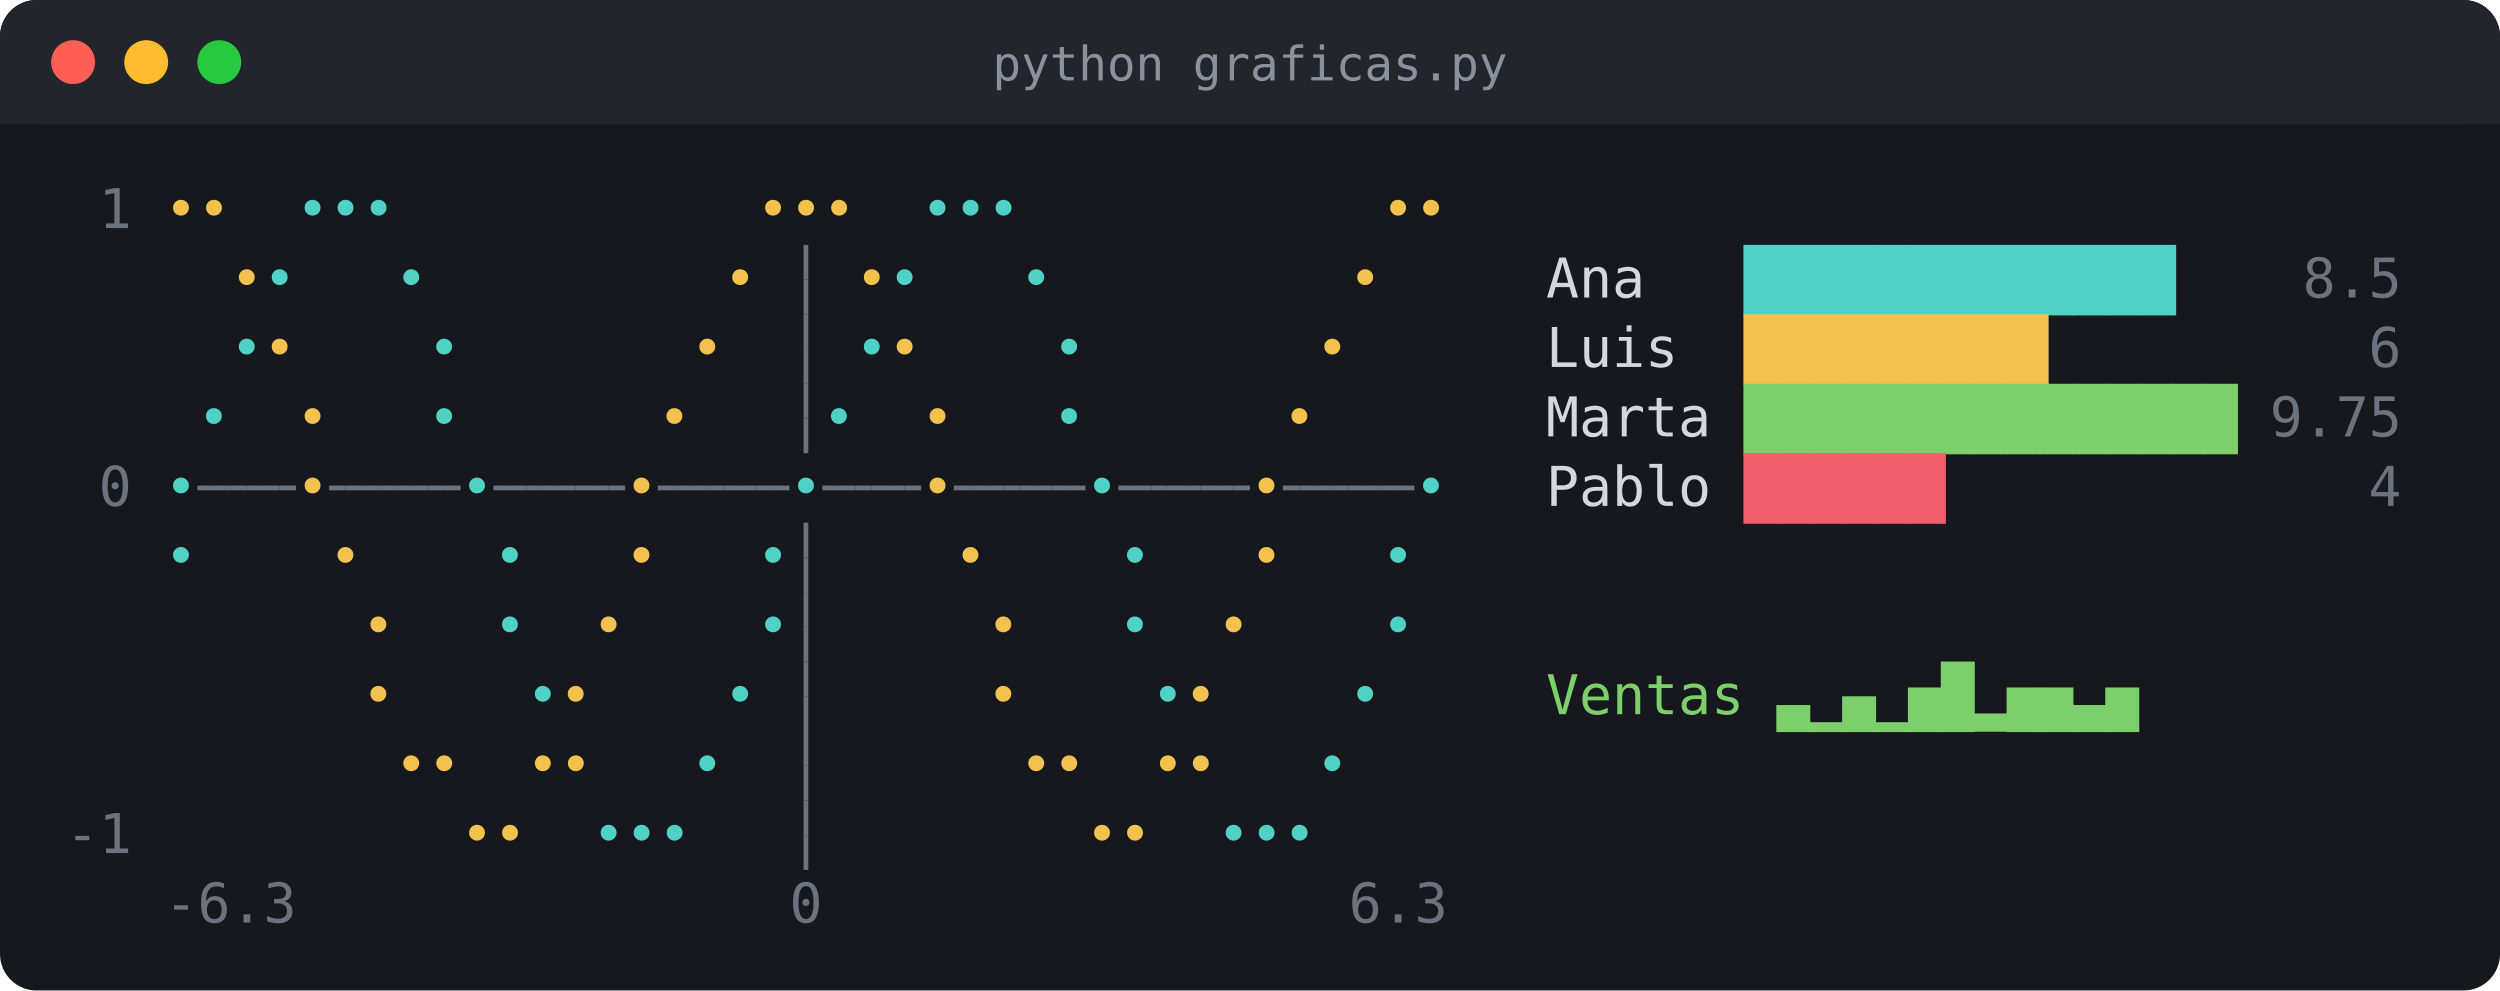
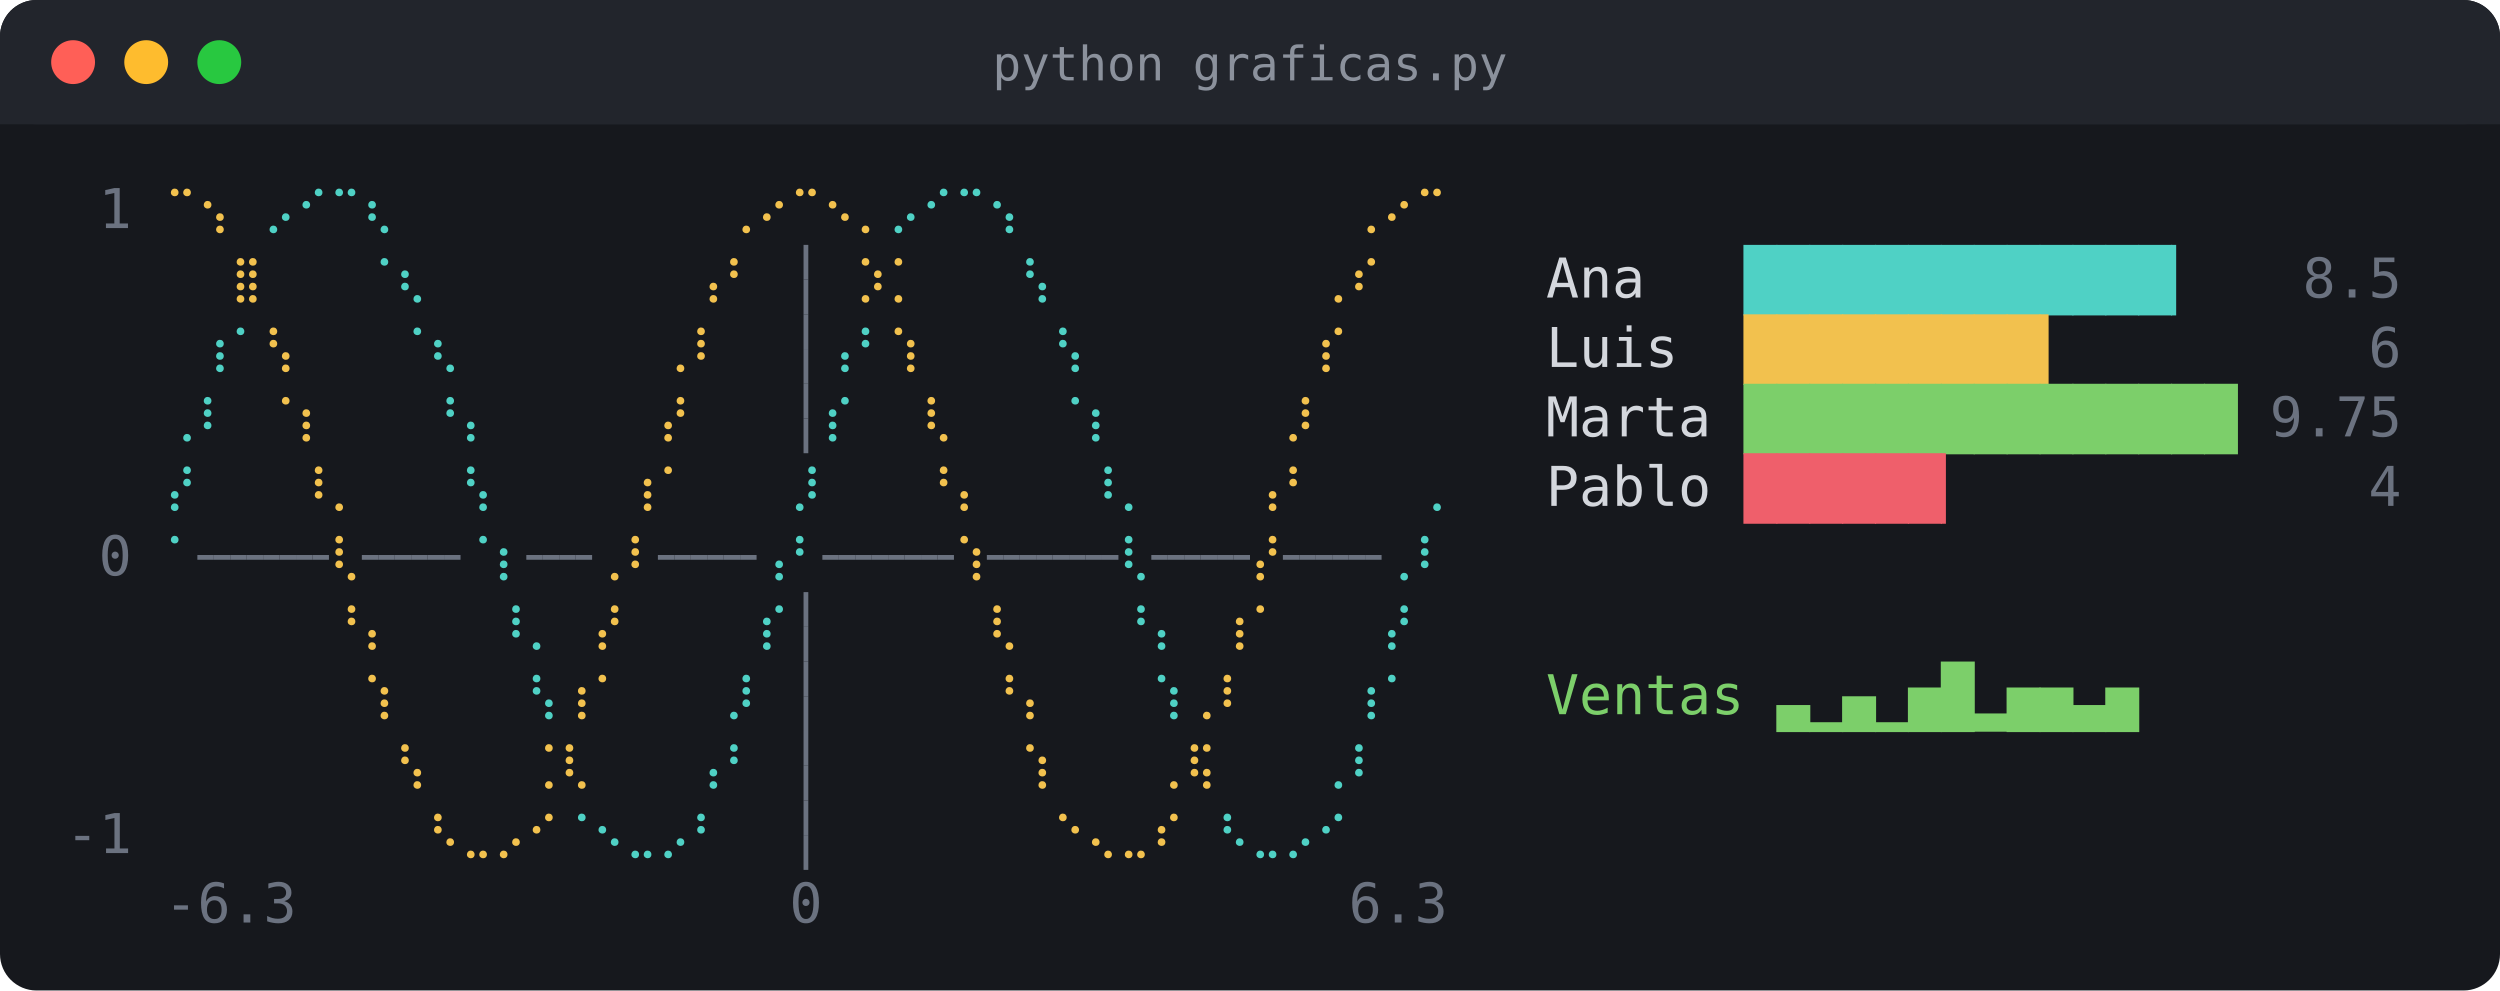
<svg xmlns="http://www.w3.org/2000/svg" width="684" height="271" viewBox="0 0 684 271">
  <rect width="684" height="271" rx="10" fill="#16181d" />
  <rect width="684" height="34" rx="10" fill="#22252c" />
  <rect y="24" width="684" height="10" fill="#22252c" />
  <circle cx="20" cy="17" r="6" fill="#ff5f57" />
  <circle cx="40" cy="17" r="6" fill="#febc2e" />
  <circle cx="60" cy="17" r="6" fill="#28c840" />
  <text x="342.0" y="22" text-anchor="middle" fill="#8b919c" font-size="13" font-family="ui-monospace,SFMono-Regular,Consolas,Menlo,monospace">python graficas.py</text>
  <g shape-rendering="crispEdges" />
  <g>
    <line x1="220.5" y1="76.5" x2="220.5" y2="67.0" stroke="#6b7280" stroke-width="1.3" />
    <line x1="220.5" y1="76.5" x2="220.5" y2="86.0" stroke="#6b7280" stroke-width="1.3" />
  </g>
  <rect x="477.0" y="67.0" width="9.3" height="19.3" fill="#4fd1c5" />
  <rect x="486.0" y="67.0" width="9.3" height="19.3" fill="#4fd1c5" />
  <rect x="495.0" y="67.0" width="9.3" height="19.3" fill="#4fd1c5" />
  <rect x="504.0" y="67.0" width="9.3" height="19.3" fill="#4fd1c5" />
  <rect x="513.0" y="67.0" width="9.3" height="19.3" fill="#4fd1c5" />
  <rect x="522.0" y="67.0" width="9.3" height="19.3" fill="#4fd1c5" />
  <rect x="531.0" y="67.0" width="9.3" height="19.3" fill="#4fd1c5" />
  <rect x="540.0" y="67.0" width="9.3" height="19.3" fill="#4fd1c5" />
  <rect x="549.0" y="67.0" width="9.3" height="19.3" fill="#4fd1c5" />
  <rect x="558.0" y="67.0" width="9.3" height="19.3" fill="#4fd1c5" />
  <rect x="567.0" y="67.0" width="9.3" height="19.3" fill="#4fd1c5" />
  <rect x="576.0" y="67.0" width="9.3" height="19.3" fill="#4fd1c5" />
  <rect x="585.0" y="67.0" width="9.3" height="19.3" fill="#4fd1c5" />
  <rect x="594.0" y="67.0" width="1.4" height="19.3" fill="#4fd1c5" />
  <g>
    <line x1="220.5" y1="95.5" x2="220.5" y2="86.0" stroke="#6b7280" stroke-width="1.3" />
    <line x1="220.5" y1="95.5" x2="220.5" y2="105.0" stroke="#6b7280" stroke-width="1.3" />
  </g>
  <rect x="477.0" y="86.0" width="9.3" height="19.3" fill="#f2c14e" />
  <rect x="486.0" y="86.0" width="9.3" height="19.3" fill="#f2c14e" />
  <rect x="495.0" y="86.0" width="9.3" height="19.3" fill="#f2c14e" />
  <rect x="504.0" y="86.0" width="9.3" height="19.3" fill="#f2c14e" />
  <rect x="513.0" y="86.0" width="9.3" height="19.3" fill="#f2c14e" />
  <rect x="522.0" y="86.0" width="9.3" height="19.3" fill="#f2c14e" />
  <rect x="531.0" y="86.0" width="9.3" height="19.3" fill="#f2c14e" />
  <rect x="540.0" y="86.0" width="9.3" height="19.3" fill="#f2c14e" />
  <rect x="549.0" y="86.0" width="9.3" height="19.3" fill="#f2c14e" />
  <rect x="558.0" y="86.0" width="2.5" height="19.3" fill="#f2c14e" />
  <g>
    <line x1="220.5" y1="114.5" x2="220.5" y2="105.0" stroke="#6b7280" stroke-width="1.3" />
    <line x1="220.5" y1="114.5" x2="220.5" y2="124.0" stroke="#6b7280" stroke-width="1.3" />
  </g>
  <rect x="477.0" y="105.0" width="9.3" height="19.3" fill="#7ccf6a" />
  <rect x="486.0" y="105.0" width="9.3" height="19.3" fill="#7ccf6a" />
  <rect x="495.0" y="105.0" width="9.3" height="19.3" fill="#7ccf6a" />
  <rect x="504.0" y="105.0" width="9.3" height="19.3" fill="#7ccf6a" />
  <rect x="513.0" y="105.0" width="9.3" height="19.3" fill="#7ccf6a" />
  <rect x="522.0" y="105.0" width="9.3" height="19.3" fill="#7ccf6a" />
  <rect x="531.0" y="105.0" width="9.3" height="19.3" fill="#7ccf6a" />
  <rect x="540.0" y="105.0" width="9.3" height="19.3" fill="#7ccf6a" />
  <rect x="549.0" y="105.0" width="9.3" height="19.3" fill="#7ccf6a" />
  <rect x="558.0" y="105.0" width="9.3" height="19.3" fill="#7ccf6a" />
  <rect x="567.0" y="105.0" width="9.3" height="19.3" fill="#7ccf6a" />
  <rect x="576.0" y="105.0" width="9.3" height="19.3" fill="#7ccf6a" />
  <rect x="585.0" y="105.0" width="9.3" height="19.3" fill="#7ccf6a" />
  <rect x="594.0" y="105.0" width="9.3" height="19.3" fill="#7ccf6a" />
  <rect x="603.0" y="105.0" width="9.3" height="19.3" fill="#7ccf6a" />
-   <g>
-     <line x1="58.5" y1="133.5" x2="54.0" y2="133.5" stroke="#6b7280" stroke-width="1.3" />
-     <line x1="58.5" y1="133.5" x2="63.0" y2="133.5" stroke="#6b7280" stroke-width="1.3" />
-   </g>
-   <g>
-     <line x1="67.5" y1="133.5" x2="63.0" y2="133.5" stroke="#6b7280" stroke-width="1.3" />
-     <line x1="67.5" y1="133.5" x2="72.0" y2="133.5" stroke="#6b7280" stroke-width="1.3" />
-   </g>
-   <g>
-     <line x1="76.5" y1="133.5" x2="72.0" y2="133.5" stroke="#6b7280" stroke-width="1.3" />
-     <line x1="76.5" y1="133.5" x2="81.0" y2="133.5" stroke="#6b7280" stroke-width="1.3" />
-   </g>
-   <g>
-     <line x1="94.5" y1="133.5" x2="90.0" y2="133.5" stroke="#6b7280" stroke-width="1.3" />
-     <line x1="94.5" y1="133.5" x2="99.0" y2="133.5" stroke="#6b7280" stroke-width="1.3" />
-   </g>
-   <g>
-     <line x1="103.5" y1="133.5" x2="99.0" y2="133.5" stroke="#6b7280" stroke-width="1.3" />
-     <line x1="103.5" y1="133.5" x2="108.0" y2="133.5" stroke="#6b7280" stroke-width="1.3" />
-   </g>
-   <g>
-     <line x1="112.5" y1="133.5" x2="108.0" y2="133.5" stroke="#6b7280" stroke-width="1.3" />
-     <line x1="112.5" y1="133.5" x2="117.0" y2="133.5" stroke="#6b7280" stroke-width="1.3" />
-   </g>
-   <g>
-     <line x1="121.5" y1="133.5" x2="117.0" y2="133.5" stroke="#6b7280" stroke-width="1.3" />
-     <line x1="121.5" y1="133.5" x2="126.0" y2="133.5" stroke="#6b7280" stroke-width="1.3" />
-   </g>
-   <g>
-     <line x1="139.5" y1="133.5" x2="135.0" y2="133.5" stroke="#6b7280" stroke-width="1.3" />
-     <line x1="139.5" y1="133.5" x2="144.0" y2="133.5" stroke="#6b7280" stroke-width="1.3" />
-   </g>
-   <g>
-     <line x1="148.5" y1="133.5" x2="144.0" y2="133.5" stroke="#6b7280" stroke-width="1.3" />
-     <line x1="148.5" y1="133.5" x2="153.0" y2="133.5" stroke="#6b7280" stroke-width="1.3" />
-   </g>
-   <g>
-     <line x1="157.5" y1="133.5" x2="153.0" y2="133.5" stroke="#6b7280" stroke-width="1.3" />
-     <line x1="157.5" y1="133.5" x2="162.0" y2="133.5" stroke="#6b7280" stroke-width="1.3" />
-   </g>
-   <g>
-     <line x1="166.5" y1="133.5" x2="162.0" y2="133.5" stroke="#6b7280" stroke-width="1.3" />
-     <line x1="166.5" y1="133.5" x2="171.0" y2="133.5" stroke="#6b7280" stroke-width="1.3" />
-   </g>
-   <g>
-     <line x1="184.5" y1="133.5" x2="180.0" y2="133.5" stroke="#6b7280" stroke-width="1.3" />
-     <line x1="184.5" y1="133.5" x2="189.0" y2="133.5" stroke="#6b7280" stroke-width="1.3" />
-   </g>
-   <g>
-     <line x1="193.5" y1="133.5" x2="189.0" y2="133.5" stroke="#6b7280" stroke-width="1.3" />
-     <line x1="193.5" y1="133.5" x2="198.0" y2="133.5" stroke="#6b7280" stroke-width="1.3" />
-   </g>
-   <g>
-     <line x1="202.5" y1="133.5" x2="198.0" y2="133.5" stroke="#6b7280" stroke-width="1.3" />
-     <line x1="202.5" y1="133.5" x2="207.0" y2="133.5" stroke="#6b7280" stroke-width="1.3" />
-   </g>
-   <g>
-     <line x1="211.5" y1="133.5" x2="207.0" y2="133.5" stroke="#6b7280" stroke-width="1.3" />
-     <line x1="211.5" y1="133.5" x2="216.0" y2="133.5" stroke="#6b7280" stroke-width="1.3" />
-   </g>
-   <g>
-     <line x1="229.5" y1="133.5" x2="225.0" y2="133.5" stroke="#6b7280" stroke-width="1.3" />
-     <line x1="229.5" y1="133.5" x2="234.0" y2="133.5" stroke="#6b7280" stroke-width="1.3" />
-   </g>
-   <g>
-     <line x1="238.5" y1="133.5" x2="234.0" y2="133.5" stroke="#6b7280" stroke-width="1.3" />
-     <line x1="238.5" y1="133.5" x2="243.0" y2="133.5" stroke="#6b7280" stroke-width="1.3" />
-   </g>
-   <g>
-     <line x1="247.5" y1="133.5" x2="243.0" y2="133.5" stroke="#6b7280" stroke-width="1.3" />
-     <line x1="247.5" y1="133.5" x2="252.0" y2="133.5" stroke="#6b7280" stroke-width="1.3" />
-   </g>
-   <g>
-     <line x1="265.5" y1="133.5" x2="261.0" y2="133.5" stroke="#6b7280" stroke-width="1.3" />
-     <line x1="265.5" y1="133.5" x2="270.0" y2="133.5" stroke="#6b7280" stroke-width="1.3" />
-   </g>
-   <g>
-     <line x1="274.5" y1="133.5" x2="270.0" y2="133.5" stroke="#6b7280" stroke-width="1.3" />
-     <line x1="274.5" y1="133.5" x2="279.0" y2="133.5" stroke="#6b7280" stroke-width="1.3" />
-   </g>
-   <g>
-     <line x1="283.5" y1="133.5" x2="279.0" y2="133.5" stroke="#6b7280" stroke-width="1.3" />
-     <line x1="283.5" y1="133.5" x2="288.0" y2="133.5" stroke="#6b7280" stroke-width="1.3" />
-   </g>
-   <g>
-     <line x1="292.5" y1="133.5" x2="288.0" y2="133.5" stroke="#6b7280" stroke-width="1.3" />
-     <line x1="292.5" y1="133.5" x2="297.0" y2="133.5" stroke="#6b7280" stroke-width="1.3" />
-   </g>
-   <g>
-     <line x1="310.5" y1="133.5" x2="306.0" y2="133.5" stroke="#6b7280" stroke-width="1.3" />
-     <line x1="310.5" y1="133.5" x2="315.0" y2="133.5" stroke="#6b7280" stroke-width="1.3" />
-   </g>
-   <g>
-     <line x1="319.5" y1="133.5" x2="315.0" y2="133.5" stroke="#6b7280" stroke-width="1.3" />
-     <line x1="319.5" y1="133.5" x2="324.0" y2="133.5" stroke="#6b7280" stroke-width="1.3" />
-   </g>
-   <g>
-     <line x1="328.5" y1="133.5" x2="324.0" y2="133.5" stroke="#6b7280" stroke-width="1.3" />
-     <line x1="328.5" y1="133.5" x2="333.0" y2="133.5" stroke="#6b7280" stroke-width="1.3" />
-   </g>
-   <g>
-     <line x1="337.5" y1="133.5" x2="333.0" y2="133.5" stroke="#6b7280" stroke-width="1.3" />
-     <line x1="337.5" y1="133.5" x2="342.0" y2="133.5" stroke="#6b7280" stroke-width="1.3" />
-   </g>
-   <g>
-     <line x1="355.5" y1="133.5" x2="351.0" y2="133.5" stroke="#6b7280" stroke-width="1.3" />
-     <line x1="355.5" y1="133.5" x2="360.0" y2="133.5" stroke="#6b7280" stroke-width="1.3" />
-   </g>
-   <g>
-     <line x1="364.5" y1="133.5" x2="360.0" y2="133.5" stroke="#6b7280" stroke-width="1.3" />
-     <line x1="364.5" y1="133.5" x2="369.0" y2="133.5" stroke="#6b7280" stroke-width="1.3" />
-   </g>
-   <g>
-     <line x1="373.5" y1="133.5" x2="369.0" y2="133.5" stroke="#6b7280" stroke-width="1.3" />
-     <line x1="373.5" y1="133.5" x2="378.0" y2="133.5" stroke="#6b7280" stroke-width="1.3" />
-   </g>
-   <g>
-     <line x1="382.5" y1="133.5" x2="378.0" y2="133.5" stroke="#6b7280" stroke-width="1.3" />
-     <line x1="382.5" y1="133.5" x2="387.0" y2="133.5" stroke="#6b7280" stroke-width="1.3" />
-   </g>
  <rect x="477.0" y="124.0" width="9.3" height="19.3" fill="#ef5f6b" />
  <rect x="486.0" y="124.0" width="9.3" height="19.3" fill="#ef5f6b" />
  <rect x="495.0" y="124.0" width="9.3" height="19.3" fill="#ef5f6b" />
  <rect x="504.0" y="124.0" width="9.3" height="19.3" fill="#ef5f6b" />
  <rect x="513.0" y="124.0" width="9.3" height="19.3" fill="#ef5f6b" />
  <rect x="522.0" y="124.0" width="9.3" height="19.3" fill="#ef5f6b" />
  <rect x="531.0" y="124.0" width="1.4" height="19.3" fill="#ef5f6b" />
  <g>
-     <line x1="220.5" y1="152.5" x2="220.5" y2="143.0" stroke="#6b7280" stroke-width="1.3" />
-     <line x1="220.5" y1="152.5" x2="220.5" y2="162.0" stroke="#6b7280" stroke-width="1.3" />
+     <line x1="58.5" y1="152.5" x2="54.0" y2="152.5" stroke="#6b7280" stroke-width="1.3" />
+     <line x1="58.5" y1="152.5" x2="63.0" y2="152.5" stroke="#6b7280" stroke-width="1.3" />
+   </g>
+   <g>
+     <line x1="67.5" y1="152.5" x2="63.0" y2="152.5" stroke="#6b7280" stroke-width="1.3" />
+     <line x1="67.5" y1="152.5" x2="72.0" y2="152.5" stroke="#6b7280" stroke-width="1.3" />
+   </g>
+   <g>
+     <line x1="76.5" y1="152.5" x2="72.0" y2="152.5" stroke="#6b7280" stroke-width="1.3" />
+     <line x1="76.5" y1="152.5" x2="81.0" y2="152.5" stroke="#6b7280" stroke-width="1.3" />
+   </g>
+   <g>
+     <line x1="85.5" y1="152.5" x2="81.0" y2="152.5" stroke="#6b7280" stroke-width="1.3" />
+     <line x1="85.5" y1="152.5" x2="90.0" y2="152.5" stroke="#6b7280" stroke-width="1.3" />
+   </g>
+   <g>
+     <line x1="103.5" y1="152.5" x2="99.0" y2="152.5" stroke="#6b7280" stroke-width="1.3" />
+     <line x1="103.5" y1="152.5" x2="108.0" y2="152.5" stroke="#6b7280" stroke-width="1.3" />
+   </g>
+   <g>
+     <line x1="112.5" y1="152.5" x2="108.0" y2="152.5" stroke="#6b7280" stroke-width="1.3" />
+     <line x1="112.5" y1="152.5" x2="117.0" y2="152.5" stroke="#6b7280" stroke-width="1.3" />
+   </g>
+   <g>
+     <line x1="121.5" y1="152.5" x2="117.0" y2="152.5" stroke="#6b7280" stroke-width="1.3" />
+     <line x1="121.5" y1="152.5" x2="126.0" y2="152.5" stroke="#6b7280" stroke-width="1.3" />
+   </g>
+   <g>
+     <line x1="148.5" y1="152.5" x2="144.0" y2="152.5" stroke="#6b7280" stroke-width="1.3" />
+     <line x1="148.5" y1="152.5" x2="153.0" y2="152.5" stroke="#6b7280" stroke-width="1.3" />
+   </g>
+   <g>
+     <line x1="157.5" y1="152.5" x2="153.0" y2="152.5" stroke="#6b7280" stroke-width="1.3" />
+     <line x1="157.5" y1="152.5" x2="162.0" y2="152.5" stroke="#6b7280" stroke-width="1.3" />
+   </g>
+   <g>
+     <line x1="184.5" y1="152.5" x2="180.0" y2="152.5" stroke="#6b7280" stroke-width="1.3" />
+     <line x1="184.5" y1="152.5" x2="189.0" y2="152.5" stroke="#6b7280" stroke-width="1.3" />
+   </g>
+   <g>
+     <line x1="193.5" y1="152.5" x2="189.0" y2="152.5" stroke="#6b7280" stroke-width="1.3" />
+     <line x1="193.5" y1="152.5" x2="198.0" y2="152.5" stroke="#6b7280" stroke-width="1.3" />
+   </g>
+   <g>
+     <line x1="202.5" y1="152.5" x2="198.0" y2="152.5" stroke="#6b7280" stroke-width="1.3" />
+     <line x1="202.5" y1="152.5" x2="207.0" y2="152.5" stroke="#6b7280" stroke-width="1.3" />
+   </g>
+   <g>
+     <line x1="229.5" y1="152.5" x2="225.0" y2="152.5" stroke="#6b7280" stroke-width="1.3" />
+     <line x1="229.5" y1="152.5" x2="234.0" y2="152.5" stroke="#6b7280" stroke-width="1.3" />
+   </g>
+   <g>
+     <line x1="238.5" y1="152.5" x2="234.0" y2="152.5" stroke="#6b7280" stroke-width="1.3" />
+     <line x1="238.5" y1="152.5" x2="243.0" y2="152.5" stroke="#6b7280" stroke-width="1.3" />
+   </g>
+   <g>
+     <line x1="247.5" y1="152.5" x2="243.0" y2="152.5" stroke="#6b7280" stroke-width="1.3" />
+     <line x1="247.5" y1="152.5" x2="252.0" y2="152.5" stroke="#6b7280" stroke-width="1.3" />
+   </g>
+   <g>
+     <line x1="256.5" y1="152.5" x2="252.0" y2="152.5" stroke="#6b7280" stroke-width="1.3" />
+     <line x1="256.5" y1="152.5" x2="261.0" y2="152.5" stroke="#6b7280" stroke-width="1.3" />
+   </g>
+   <g>
+     <line x1="274.5" y1="152.5" x2="270.0" y2="152.5" stroke="#6b7280" stroke-width="1.3" />
+     <line x1="274.5" y1="152.5" x2="279.0" y2="152.5" stroke="#6b7280" stroke-width="1.3" />
+   </g>
+   <g>
+     <line x1="283.5" y1="152.5" x2="279.0" y2="152.5" stroke="#6b7280" stroke-width="1.3" />
+     <line x1="283.5" y1="152.5" x2="288.0" y2="152.5" stroke="#6b7280" stroke-width="1.3" />
+   </g>
+   <g>
+     <line x1="292.5" y1="152.5" x2="288.0" y2="152.5" stroke="#6b7280" stroke-width="1.3" />
+     <line x1="292.5" y1="152.5" x2="297.0" y2="152.5" stroke="#6b7280" stroke-width="1.3" />
+   </g>
+   <g>
+     <line x1="301.5" y1="152.5" x2="297.0" y2="152.5" stroke="#6b7280" stroke-width="1.3" />
+     <line x1="301.5" y1="152.5" x2="306.0" y2="152.5" stroke="#6b7280" stroke-width="1.3" />
+   </g>
+   <g>
+     <line x1="319.5" y1="152.5" x2="315.0" y2="152.5" stroke="#6b7280" stroke-width="1.3" />
+     <line x1="319.5" y1="152.5" x2="324.0" y2="152.5" stroke="#6b7280" stroke-width="1.3" />
+   </g>
+   <g>
+     <line x1="328.5" y1="152.5" x2="324.0" y2="152.5" stroke="#6b7280" stroke-width="1.3" />
+     <line x1="328.5" y1="152.5" x2="333.0" y2="152.5" stroke="#6b7280" stroke-width="1.3" />
+   </g>
+   <g>
+     <line x1="337.5" y1="152.5" x2="333.0" y2="152.5" stroke="#6b7280" stroke-width="1.3" />
+     <line x1="337.5" y1="152.5" x2="342.0" y2="152.5" stroke="#6b7280" stroke-width="1.3" />
+   </g>
+   <g>
+     <line x1="355.5" y1="152.5" x2="351.0" y2="152.5" stroke="#6b7280" stroke-width="1.3" />
+     <line x1="355.5" y1="152.5" x2="360.0" y2="152.5" stroke="#6b7280" stroke-width="1.3" />
+   </g>
+   <g>
+     <line x1="364.5" y1="152.5" x2="360.0" y2="152.5" stroke="#6b7280" stroke-width="1.3" />
+     <line x1="364.5" y1="152.5" x2="369.0" y2="152.5" stroke="#6b7280" stroke-width="1.3" />
+   </g>
+   <g>
+     <line x1="373.5" y1="152.5" x2="369.0" y2="152.5" stroke="#6b7280" stroke-width="1.3" />
+     <line x1="373.5" y1="152.5" x2="378.0" y2="152.5" stroke="#6b7280" stroke-width="1.3" />
  </g>
  <g>
    <line x1="220.5" y1="171.5" x2="220.5" y2="162.0" stroke="#6b7280" stroke-width="1.3" />
    <line x1="220.5" y1="171.5" x2="220.5" y2="181.0" stroke="#6b7280" stroke-width="1.3" />
  </g>
  <g>
    <line x1="220.5" y1="190.5" x2="220.5" y2="181.0" stroke="#6b7280" stroke-width="1.3" />
    <line x1="220.5" y1="190.5" x2="220.5" y2="200.0" stroke="#6b7280" stroke-width="1.3" />
  </g>
  <rect x="486.0" y="192.9" width="9.3" height="7.4" fill="#7ccf6a" />
  <rect x="495.0" y="197.6" width="9.3" height="2.7" fill="#7ccf6a" />
  <rect x="504.0" y="190.5" width="9.3" height="9.8" fill="#7ccf6a" />
  <rect x="513.0" y="197.6" width="9.3" height="2.7" fill="#7ccf6a" />
  <rect x="522.0" y="188.1" width="9.3" height="12.2" fill="#7ccf6a" />
  <rect x="531.0" y="181.0" width="9.3" height="19.3" fill="#7ccf6a" />
  <rect x="540.0" y="195.2" width="9.3" height="5.0" fill="#7ccf6a" />
  <rect x="549.0" y="188.1" width="9.3" height="12.2" fill="#7ccf6a" />
  <rect x="558.0" y="188.1" width="9.3" height="12.2" fill="#7ccf6a" />
  <rect x="567.0" y="192.9" width="9.3" height="7.4" fill="#7ccf6a" />
  <rect x="576.0" y="188.1" width="9.3" height="12.2" fill="#7ccf6a" />
  <g>
    <line x1="220.5" y1="209.5" x2="220.5" y2="200.0" stroke="#6b7280" stroke-width="1.3" />
    <line x1="220.5" y1="209.5" x2="220.5" y2="219.0" stroke="#6b7280" stroke-width="1.3" />
  </g>
  <g>
    <line x1="220.5" y1="228.5" x2="220.5" y2="219.0" stroke="#6b7280" stroke-width="1.3" />
    <line x1="220.5" y1="228.5" x2="220.5" y2="238.0" stroke="#6b7280" stroke-width="1.3" />
  </g>
  <g font-family="ui-monospace,SFMono-Regular,Consolas,'DejaVu Sans Mono',Menlo,monospace" font-size="15" xml:space="preserve">
    <text x="27.0" y="62.4" textLength="9.0" lengthAdjust="spacingAndGlyphs" fill="#6b7280">1</text>
-     <text x="45.0" y="62.4" textLength="18.0" lengthAdjust="spacingAndGlyphs" fill="#f2c14e">••</text>
-     <text x="81.0" y="62.4" textLength="27.0" lengthAdjust="spacingAndGlyphs" fill="#4fd1c5">•••</text>
-     <text x="207.0" y="62.4" textLength="27.0" lengthAdjust="spacingAndGlyphs" fill="#f2c14e">•••</text>
-     <text x="252.0" y="62.4" textLength="27.0" lengthAdjust="spacingAndGlyphs" fill="#4fd1c5">•••</text>
-     <text x="378.0" y="62.4" textLength="18.0" lengthAdjust="spacingAndGlyphs" fill="#f2c14e">••</text>
-     <text x="63.0" y="81.4" textLength="9.0" lengthAdjust="spacingAndGlyphs" fill="#f2c14e">•</text>
-     <text x="72.0" y="81.4" textLength="9.0" lengthAdjust="spacingAndGlyphs" fill="#4fd1c5">•</text>
-     <text x="108.0" y="81.4" textLength="9.0" lengthAdjust="spacingAndGlyphs" fill="#4fd1c5">•</text>
-     <text x="198.0" y="81.4" textLength="9.0" lengthAdjust="spacingAndGlyphs" fill="#f2c14e">•</text>
-     <text x="234.0" y="81.4" textLength="9.0" lengthAdjust="spacingAndGlyphs" fill="#f2c14e">•</text>
-     <text x="243.0" y="81.4" textLength="9.0" lengthAdjust="spacingAndGlyphs" fill="#4fd1c5">•</text>
-     <text x="279.0" y="81.4" textLength="9.0" lengthAdjust="spacingAndGlyphs" fill="#4fd1c5">•</text>
-     <text x="369.0" y="81.4" textLength="9.0" lengthAdjust="spacingAndGlyphs" fill="#f2c14e">•</text>
+     <text x="45.0" y="62.4" textLength="18.0" lengthAdjust="spacingAndGlyphs" fill="#f2c14e">⠉⢢</text>
+     <text x="72.0" y="62.4" textLength="36.0" lengthAdjust="spacingAndGlyphs" fill="#4fd1c5">⡠⠊⠉⢆</text>
+     <text x="198.0" y="62.4" textLength="45.0" lengthAdjust="spacingAndGlyphs" fill="#f2c14e">⢀⠔⠉⠢⡀</text>
+     <text x="243.0" y="62.4" textLength="36.0" lengthAdjust="spacingAndGlyphs" fill="#4fd1c5">⡠⠊⠉⢢</text>
+     <text x="369.0" y="62.4" textLength="27.0" lengthAdjust="spacingAndGlyphs" fill="#f2c14e">⢀⠔⠉</text>
+     <text x="63.0" y="81.4" textLength="9.0" lengthAdjust="spacingAndGlyphs" fill="#f2c14e">⣿</text>
+     <text x="99.0" y="81.4" textLength="18.0" lengthAdjust="spacingAndGlyphs" fill="#4fd1c5">⠈⢆</text>
+     <text x="189.0" y="81.4" textLength="18.0" lengthAdjust="spacingAndGlyphs" fill="#f2c14e">⢠⠃</text>
+     <text x="234.0" y="81.4" textLength="18.0" lengthAdjust="spacingAndGlyphs" fill="#f2c14e">⡱⡁</text>
+     <text x="279.0" y="81.4" textLength="9.0" lengthAdjust="spacingAndGlyphs" fill="#4fd1c5">⢣</text>
+     <text x="360.0" y="81.4" textLength="18.0" lengthAdjust="spacingAndGlyphs" fill="#f2c14e">⢀⠎</text>
    <text x="423.0" y="81.4" textLength="27.0" lengthAdjust="spacingAndGlyphs" fill="#d4d7dd">Ana</text>
    <text x="630.0" y="81.4" textLength="27.0" lengthAdjust="spacingAndGlyphs" fill="#6b7280">8.5</text>
-     <text x="63.0" y="100.4" textLength="9.0" lengthAdjust="spacingAndGlyphs" fill="#4fd1c5">•</text>
-     <text x="72.0" y="100.4" textLength="9.0" lengthAdjust="spacingAndGlyphs" fill="#f2c14e">•</text>
-     <text x="117.0" y="100.4" textLength="9.0" lengthAdjust="spacingAndGlyphs" fill="#4fd1c5">•</text>
-     <text x="189.0" y="100.4" textLength="9.0" lengthAdjust="spacingAndGlyphs" fill="#f2c14e">•</text>
-     <text x="234.0" y="100.4" textLength="9.0" lengthAdjust="spacingAndGlyphs" fill="#4fd1c5">•</text>
-     <text x="243.0" y="100.4" textLength="9.0" lengthAdjust="spacingAndGlyphs" fill="#f2c14e">•</text>
-     <text x="288.0" y="100.4" textLength="9.0" lengthAdjust="spacingAndGlyphs" fill="#4fd1c5">•</text>
-     <text x="360.0" y="100.4" textLength="9.0" lengthAdjust="spacingAndGlyphs" fill="#f2c14e">•</text>
+     <text x="54.0" y="100.4" textLength="18.0" lengthAdjust="spacingAndGlyphs" fill="#4fd1c5">⢰⠁</text>
+     <text x="72.0" y="100.4" textLength="9.0" lengthAdjust="spacingAndGlyphs" fill="#f2c14e">⢣</text>
+     <text x="108.0" y="100.4" textLength="18.0" lengthAdjust="spacingAndGlyphs" fill="#4fd1c5">⠈⢆</text>
+     <text x="180.0" y="100.4" textLength="18.0" lengthAdjust="spacingAndGlyphs" fill="#f2c14e">⢀⠇</text>
+     <text x="225.0" y="100.4" textLength="18.0" lengthAdjust="spacingAndGlyphs" fill="#4fd1c5">⢠⠃</text>
+     <text x="243.0" y="100.4" textLength="9.0" lengthAdjust="spacingAndGlyphs" fill="#f2c14e">⢱</text>
+     <text x="288.0" y="100.4" textLength="9.0" lengthAdjust="spacingAndGlyphs" fill="#4fd1c5">⢣</text>
+     <text x="360.0" y="100.4" textLength="9.0" lengthAdjust="spacingAndGlyphs" fill="#f2c14e">⡎</text>
    <text x="423.0" y="100.4" textLength="36.0" lengthAdjust="spacingAndGlyphs" fill="#d4d7dd">Luis</text>
    <text x="648.0" y="100.4" textLength="9.0" lengthAdjust="spacingAndGlyphs" fill="#6b7280">6</text>
-     <text x="54.0" y="119.4" textLength="9.0" lengthAdjust="spacingAndGlyphs" fill="#4fd1c5">•</text>
-     <text x="81.0" y="119.4" textLength="9.0" lengthAdjust="spacingAndGlyphs" fill="#f2c14e">•</text>
-     <text x="117.0" y="119.4" textLength="9.0" lengthAdjust="spacingAndGlyphs" fill="#4fd1c5">•</text>
-     <text x="180.0" y="119.4" textLength="9.0" lengthAdjust="spacingAndGlyphs" fill="#f2c14e">•</text>
-     <text x="225.0" y="119.4" textLength="9.0" lengthAdjust="spacingAndGlyphs" fill="#4fd1c5">•</text>
-     <text x="252.0" y="119.4" textLength="9.0" lengthAdjust="spacingAndGlyphs" fill="#f2c14e">•</text>
-     <text x="288.0" y="119.4" textLength="9.0" lengthAdjust="spacingAndGlyphs" fill="#4fd1c5">•</text>
-     <text x="351.0" y="119.4" textLength="9.0" lengthAdjust="spacingAndGlyphs" fill="#f2c14e">•</text>
+     <text x="45.0" y="119.4" textLength="18.0" lengthAdjust="spacingAndGlyphs" fill="#4fd1c5">⢀⠇</text>
+     <text x="72.0" y="119.4" textLength="18.0" lengthAdjust="spacingAndGlyphs" fill="#f2c14e">⠈⡆</text>
+     <text x="117.0" y="119.4" textLength="18.0" lengthAdjust="spacingAndGlyphs" fill="#4fd1c5">⠘⡄</text>
+     <text x="180.0" y="119.4" textLength="9.0" lengthAdjust="spacingAndGlyphs" fill="#f2c14e">⡜</text>
+     <text x="225.0" y="119.4" textLength="9.0" lengthAdjust="spacingAndGlyphs" fill="#4fd1c5">⡎</text>
+     <text x="252.0" y="119.4" textLength="9.0" lengthAdjust="spacingAndGlyphs" fill="#f2c14e">⢇</text>
+     <text x="288.0" y="119.4" textLength="18.0" lengthAdjust="spacingAndGlyphs" fill="#4fd1c5">⠈⡆</text>
+     <text x="351.0" y="119.4" textLength="9.0" lengthAdjust="spacingAndGlyphs" fill="#f2c14e">⡸</text>
    <text x="423.0" y="119.4" textLength="45.0" lengthAdjust="spacingAndGlyphs" fill="#d4d7dd">Marta</text>
    <text x="621.0" y="119.4" textLength="36.0" lengthAdjust="spacingAndGlyphs" fill="#6b7280">9.75</text>
-     <text x="27.0" y="138.4" textLength="9.0" lengthAdjust="spacingAndGlyphs" fill="#6b7280">0</text>
-     <text x="45.0" y="138.4" textLength="9.0" lengthAdjust="spacingAndGlyphs" fill="#4fd1c5">•</text>
-     <text x="81.0" y="138.4" textLength="9.0" lengthAdjust="spacingAndGlyphs" fill="#f2c14e">•</text>
-     <text x="126.0" y="138.4" textLength="9.0" lengthAdjust="spacingAndGlyphs" fill="#4fd1c5">•</text>
-     <text x="171.0" y="138.4" textLength="9.0" lengthAdjust="spacingAndGlyphs" fill="#f2c14e">•</text>
-     <text x="216.0" y="138.4" textLength="9.0" lengthAdjust="spacingAndGlyphs" fill="#4fd1c5">•</text>
-     <text x="252.0" y="138.4" textLength="9.0" lengthAdjust="spacingAndGlyphs" fill="#f2c14e">•</text>
-     <text x="297.0" y="138.4" textLength="9.0" lengthAdjust="spacingAndGlyphs" fill="#4fd1c5">•</text>
-     <text x="342.0" y="138.4" textLength="9.0" lengthAdjust="spacingAndGlyphs" fill="#f2c14e">•</text>
-     <text x="387.0" y="138.4" textLength="9.0" lengthAdjust="spacingAndGlyphs" fill="#4fd1c5">•</text>
+     <text x="45.0" y="138.4" textLength="9.0" lengthAdjust="spacingAndGlyphs" fill="#4fd1c5">⡜</text>
+     <text x="81.0" y="138.4" textLength="18.0" lengthAdjust="spacingAndGlyphs" fill="#f2c14e">⠸⡀</text>
+     <text x="126.0" y="138.4" textLength="9.0" lengthAdjust="spacingAndGlyphs" fill="#4fd1c5">⢣</text>
+     <text x="171.0" y="138.4" textLength="18.0" lengthAdjust="spacingAndGlyphs" fill="#f2c14e">⢰⠁</text>
+     <text x="216.0" y="138.4" textLength="9.0" lengthAdjust="spacingAndGlyphs" fill="#4fd1c5">⡸</text>
+     <text x="252.0" y="138.4" textLength="18.0" lengthAdjust="spacingAndGlyphs" fill="#f2c14e">⠘⡄</text>
+     <text x="297.0" y="138.4" textLength="18.0" lengthAdjust="spacingAndGlyphs" fill="#4fd1c5">⠸⡀</text>
+     <text x="342.0" y="138.4" textLength="18.0" lengthAdjust="spacingAndGlyphs" fill="#f2c14e">⢠⠃</text>
+     <text x="387.0" y="138.4" textLength="9.0" lengthAdjust="spacingAndGlyphs" fill="#4fd1c5">⢀</text>
    <text x="423.0" y="138.4" textLength="45.0" lengthAdjust="spacingAndGlyphs" fill="#d4d7dd">Pablo</text>
    <text x="648.0" y="138.4" textLength="9.0" lengthAdjust="spacingAndGlyphs" fill="#6b7280">4</text>
-     <text x="45.0" y="157.4" textLength="9.0" lengthAdjust="spacingAndGlyphs" fill="#4fd1c5">•</text>
-     <text x="90.0" y="157.4" textLength="9.0" lengthAdjust="spacingAndGlyphs" fill="#f2c14e">•</text>
-     <text x="135.0" y="157.4" textLength="9.0" lengthAdjust="spacingAndGlyphs" fill="#4fd1c5">•</text>
-     <text x="171.0" y="157.4" textLength="9.0" lengthAdjust="spacingAndGlyphs" fill="#f2c14e">•</text>
-     <text x="207.0" y="157.4" textLength="9.0" lengthAdjust="spacingAndGlyphs" fill="#4fd1c5">•</text>
-     <text x="261.0" y="157.4" textLength="9.0" lengthAdjust="spacingAndGlyphs" fill="#f2c14e">•</text>
-     <text x="306.0" y="157.4" textLength="9.0" lengthAdjust="spacingAndGlyphs" fill="#4fd1c5">•</text>
-     <text x="342.0" y="157.4" textLength="9.0" lengthAdjust="spacingAndGlyphs" fill="#f2c14e">•</text>
-     <text x="378.0" y="157.4" textLength="9.0" lengthAdjust="spacingAndGlyphs" fill="#4fd1c5">•</text>
-     <text x="99.0" y="176.4" textLength="9.0" lengthAdjust="spacingAndGlyphs" fill="#f2c14e">•</text>
-     <text x="135.0" y="176.4" textLength="9.0" lengthAdjust="spacingAndGlyphs" fill="#4fd1c5">•</text>
-     <text x="162.0" y="176.4" textLength="9.0" lengthAdjust="spacingAndGlyphs" fill="#f2c14e">•</text>
-     <text x="207.0" y="176.4" textLength="9.0" lengthAdjust="spacingAndGlyphs" fill="#4fd1c5">•</text>
-     <text x="270.0" y="176.4" textLength="9.0" lengthAdjust="spacingAndGlyphs" fill="#f2c14e">•</text>
-     <text x="306.0" y="176.4" textLength="9.0" lengthAdjust="spacingAndGlyphs" fill="#4fd1c5">•</text>
-     <text x="333.0" y="176.4" textLength="9.0" lengthAdjust="spacingAndGlyphs" fill="#f2c14e">•</text>
-     <text x="378.0" y="176.4" textLength="9.0" lengthAdjust="spacingAndGlyphs" fill="#4fd1c5">•</text>
-     <text x="99.0" y="195.4" textLength="9.0" lengthAdjust="spacingAndGlyphs" fill="#f2c14e">•</text>
-     <text x="144.0" y="195.4" textLength="9.0" lengthAdjust="spacingAndGlyphs" fill="#4fd1c5">•</text>
-     <text x="153.0" y="195.4" textLength="9.0" lengthAdjust="spacingAndGlyphs" fill="#f2c14e">•</text>
-     <text x="198.0" y="195.4" textLength="9.0" lengthAdjust="spacingAndGlyphs" fill="#4fd1c5">•</text>
-     <text x="270.0" y="195.4" textLength="9.0" lengthAdjust="spacingAndGlyphs" fill="#f2c14e">•</text>
-     <text x="315.0" y="195.4" textLength="9.0" lengthAdjust="spacingAndGlyphs" fill="#4fd1c5">•</text>
-     <text x="324.0" y="195.4" textLength="9.0" lengthAdjust="spacingAndGlyphs" fill="#f2c14e">•</text>
-     <text x="369.0" y="195.4" textLength="9.0" lengthAdjust="spacingAndGlyphs" fill="#4fd1c5">•</text>
+     <text x="27.0" y="157.4" textLength="9.0" lengthAdjust="spacingAndGlyphs" fill="#6b7280">0</text>
+     <text x="45.0" y="157.4" textLength="9.0" lengthAdjust="spacingAndGlyphs" fill="#4fd1c5">⠁</text>
+     <text x="90.0" y="157.4" textLength="9.0" lengthAdjust="spacingAndGlyphs" fill="#f2c14e">⢇</text>
+     <text x="126.0" y="157.4" textLength="18.0" lengthAdjust="spacingAndGlyphs" fill="#4fd1c5">⠈⡆</text>
+     <text x="162.0" y="157.4" textLength="18.0" lengthAdjust="spacingAndGlyphs" fill="#f2c14e">⢀⠇</text>
+     <text x="207.0" y="157.4" textLength="18.0" lengthAdjust="spacingAndGlyphs" fill="#4fd1c5">⢠⠃</text>
+     <text x="261.0" y="157.4" textLength="9.0" lengthAdjust="spacingAndGlyphs" fill="#f2c14e">⢱</text>
+     <text x="306.0" y="157.4" textLength="9.0" lengthAdjust="spacingAndGlyphs" fill="#4fd1c5">⢇</text>
+     <text x="342.0" y="157.4" textLength="9.0" lengthAdjust="spacingAndGlyphs" fill="#f2c14e">⡜</text>
+     <text x="378.0" y="157.4" textLength="18.0" lengthAdjust="spacingAndGlyphs" fill="#4fd1c5">⢀⠇</text>
+     <text x="90.0" y="176.4" textLength="18.0" lengthAdjust="spacingAndGlyphs" fill="#f2c14e">⠘⡄</text>
+     <text x="135.0" y="176.4" textLength="18.0" lengthAdjust="spacingAndGlyphs" fill="#4fd1c5">⠸⡀</text>
+     <text x="162.0" y="176.4" textLength="9.0" lengthAdjust="spacingAndGlyphs" fill="#f2c14e">⡜</text>
+     <text x="207.0" y="176.4" textLength="9.0" lengthAdjust="spacingAndGlyphs" fill="#4fd1c5">⡎</text>
+     <text x="270.0" y="176.4" textLength="9.0" lengthAdjust="spacingAndGlyphs" fill="#f2c14e">⢇</text>
+     <text x="306.0" y="176.4" textLength="18.0" lengthAdjust="spacingAndGlyphs" fill="#4fd1c5">⠘⡄</text>
+     <text x="333.0" y="176.4" textLength="18.0" lengthAdjust="spacingAndGlyphs" fill="#f2c14e">⢰⠁</text>
+     <text x="378.0" y="176.4" textLength="9.0" lengthAdjust="spacingAndGlyphs" fill="#4fd1c5">⡜</text>
+     <text x="99.0" y="195.4" textLength="9.0" lengthAdjust="spacingAndGlyphs" fill="#f2c14e">⢱</text>
+     <text x="144.0" y="195.4" textLength="9.0" lengthAdjust="spacingAndGlyphs" fill="#4fd1c5">⢣</text>
+     <text x="153.0" y="195.4" textLength="18.0" lengthAdjust="spacingAndGlyphs" fill="#f2c14e">⢰⠁</text>
+     <text x="198.0" y="195.4" textLength="9.0" lengthAdjust="spacingAndGlyphs" fill="#4fd1c5">⡸</text>
+     <text x="270.0" y="195.4" textLength="18.0" lengthAdjust="spacingAndGlyphs" fill="#f2c14e">⠘⡄</text>
+     <text x="315.0" y="195.4" textLength="9.0" lengthAdjust="spacingAndGlyphs" fill="#4fd1c5">⢱</text>
+     <text x="324.0" y="195.4" textLength="18.0" lengthAdjust="spacingAndGlyphs" fill="#f2c14e">⢀⠇</text>
+     <text x="369.0" y="195.4" textLength="18.0" lengthAdjust="spacingAndGlyphs" fill="#4fd1c5">⢰⠁</text>
    <text x="423.0" y="195.4" textLength="54.0" lengthAdjust="spacingAndGlyphs" fill="#7ccf6a">Ventas</text>
-     <text x="108.0" y="214.4" textLength="18.0" lengthAdjust="spacingAndGlyphs" fill="#f2c14e">••</text>
-     <text x="144.0" y="214.4" textLength="18.0" lengthAdjust="spacingAndGlyphs" fill="#f2c14e">••</text>
-     <text x="189.0" y="214.4" textLength="9.0" lengthAdjust="spacingAndGlyphs" fill="#4fd1c5">•</text>
-     <text x="279.0" y="214.4" textLength="18.0" lengthAdjust="spacingAndGlyphs" fill="#f2c14e">••</text>
-     <text x="315.0" y="214.4" textLength="18.0" lengthAdjust="spacingAndGlyphs" fill="#f2c14e">••</text>
-     <text x="360.0" y="214.4" textLength="9.0" lengthAdjust="spacingAndGlyphs" fill="#4fd1c5">•</text>
+     <text x="108.0" y="214.4" textLength="9.0" lengthAdjust="spacingAndGlyphs" fill="#f2c14e">⢣</text>
+     <text x="144.0" y="214.4" textLength="18.0" lengthAdjust="spacingAndGlyphs" fill="#f2c14e">⢈⢇</text>
+     <text x="189.0" y="214.4" textLength="18.0" lengthAdjust="spacingAndGlyphs" fill="#4fd1c5">⢠⠃</text>
+     <text x="279.0" y="214.4" textLength="9.0" lengthAdjust="spacingAndGlyphs" fill="#f2c14e">⢱</text>
+     <text x="315.0" y="214.4" textLength="18.0" lengthAdjust="spacingAndGlyphs" fill="#f2c14e">⢀⢯</text>
+     <text x="360.0" y="214.4" textLength="18.0" lengthAdjust="spacingAndGlyphs" fill="#4fd1c5">⢀⠇</text>
    <text x="18.0" y="233.4" textLength="18.0" lengthAdjust="spacingAndGlyphs" fill="#6b7280">-1</text>
-     <text x="126.0" y="233.4" textLength="18.0" lengthAdjust="spacingAndGlyphs" fill="#f2c14e">••</text>
-     <text x="162.0" y="233.4" textLength="27.0" lengthAdjust="spacingAndGlyphs" fill="#4fd1c5">•••</text>
-     <text x="297.0" y="233.4" textLength="18.0" lengthAdjust="spacingAndGlyphs" fill="#f2c14e">••</text>
-     <text x="333.0" y="233.4" textLength="27.0" lengthAdjust="spacingAndGlyphs" fill="#4fd1c5">•••</text>
+     <text x="117.0" y="233.4" textLength="36.0" lengthAdjust="spacingAndGlyphs" fill="#f2c14e">⠣⣀⡠⠊</text>
+     <text x="153.0" y="233.4" textLength="45.0" lengthAdjust="spacingAndGlyphs" fill="#4fd1c5">⠈⠢⣀⡠⠃</text>
+     <text x="288.0" y="233.4" textLength="36.0" lengthAdjust="spacingAndGlyphs" fill="#f2c14e">⠑⢄⣀⠎</text>
+     <text x="333.0" y="233.4" textLength="36.0" lengthAdjust="spacingAndGlyphs" fill="#4fd1c5">⠣⣀⡠⠊</text>
    <text x="45.0" y="252.4" textLength="36.0" lengthAdjust="spacingAndGlyphs" fill="#6b7280">-6.3</text>
    <text x="216.0" y="252.4" textLength="9.0" lengthAdjust="spacingAndGlyphs" fill="#6b7280">0</text>
    <text x="369.0" y="252.4" textLength="27.0" lengthAdjust="spacingAndGlyphs" fill="#6b7280">6.3</text>
  </g>
</svg>
